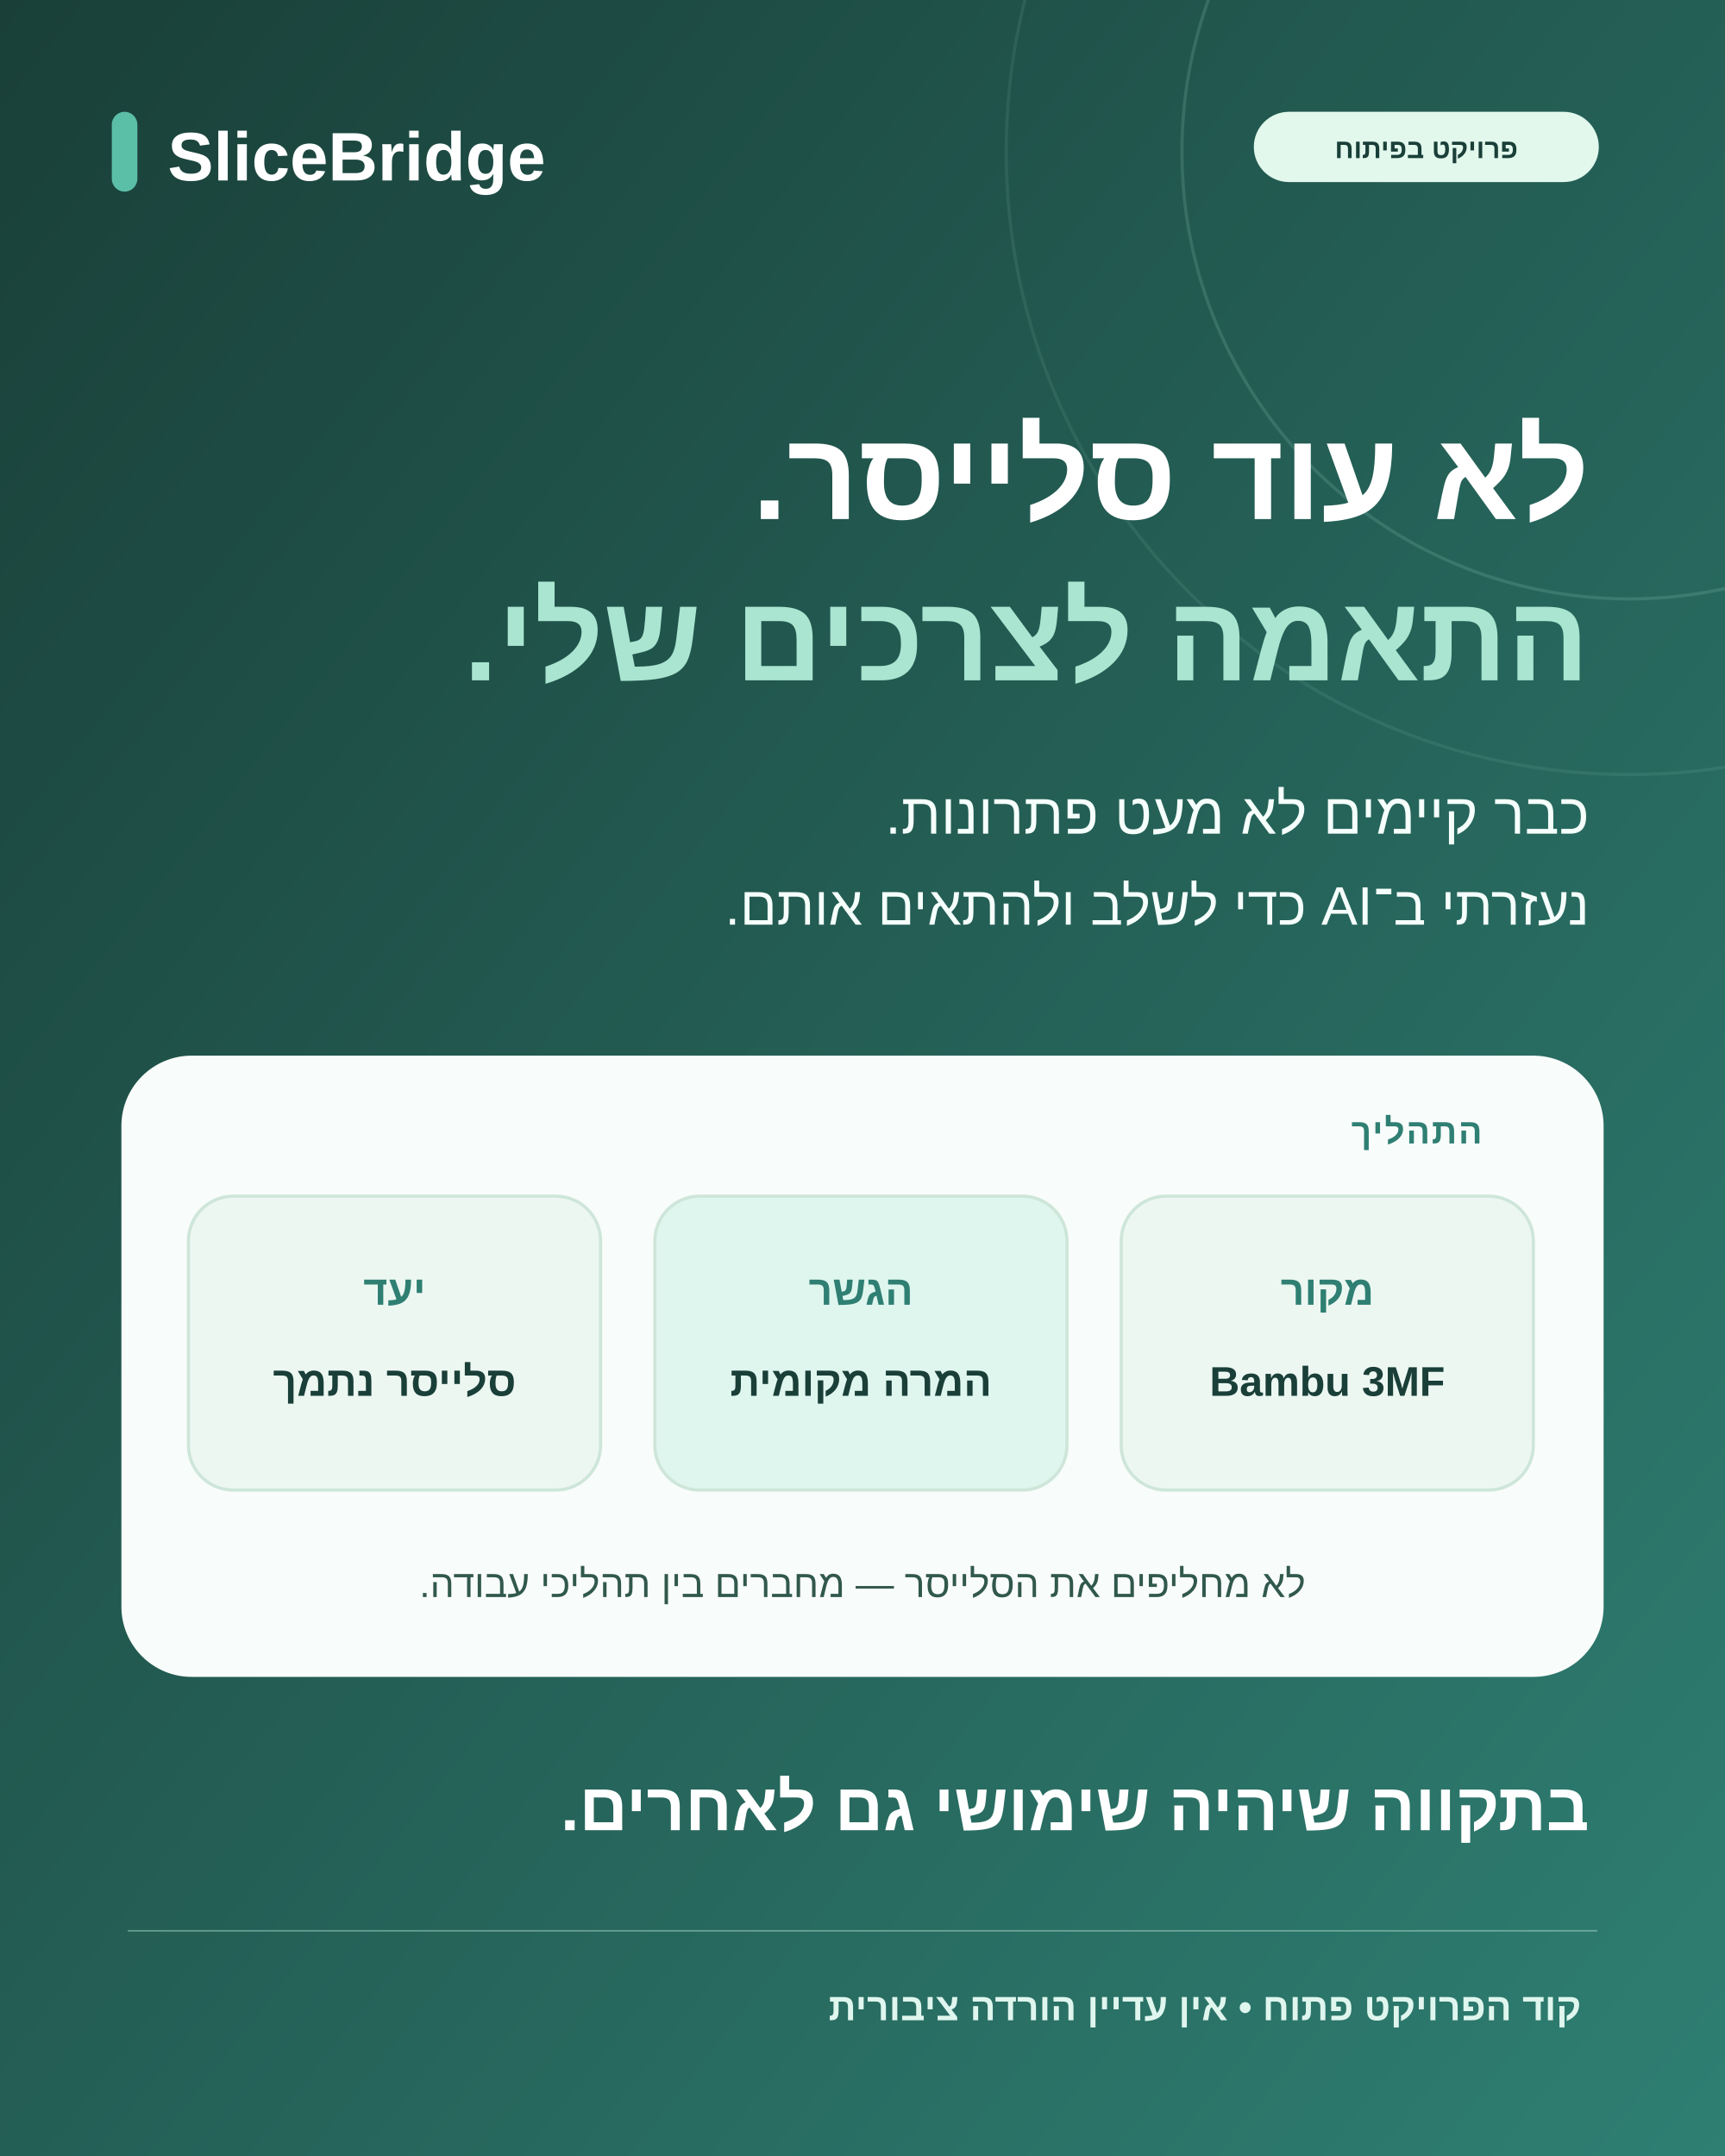
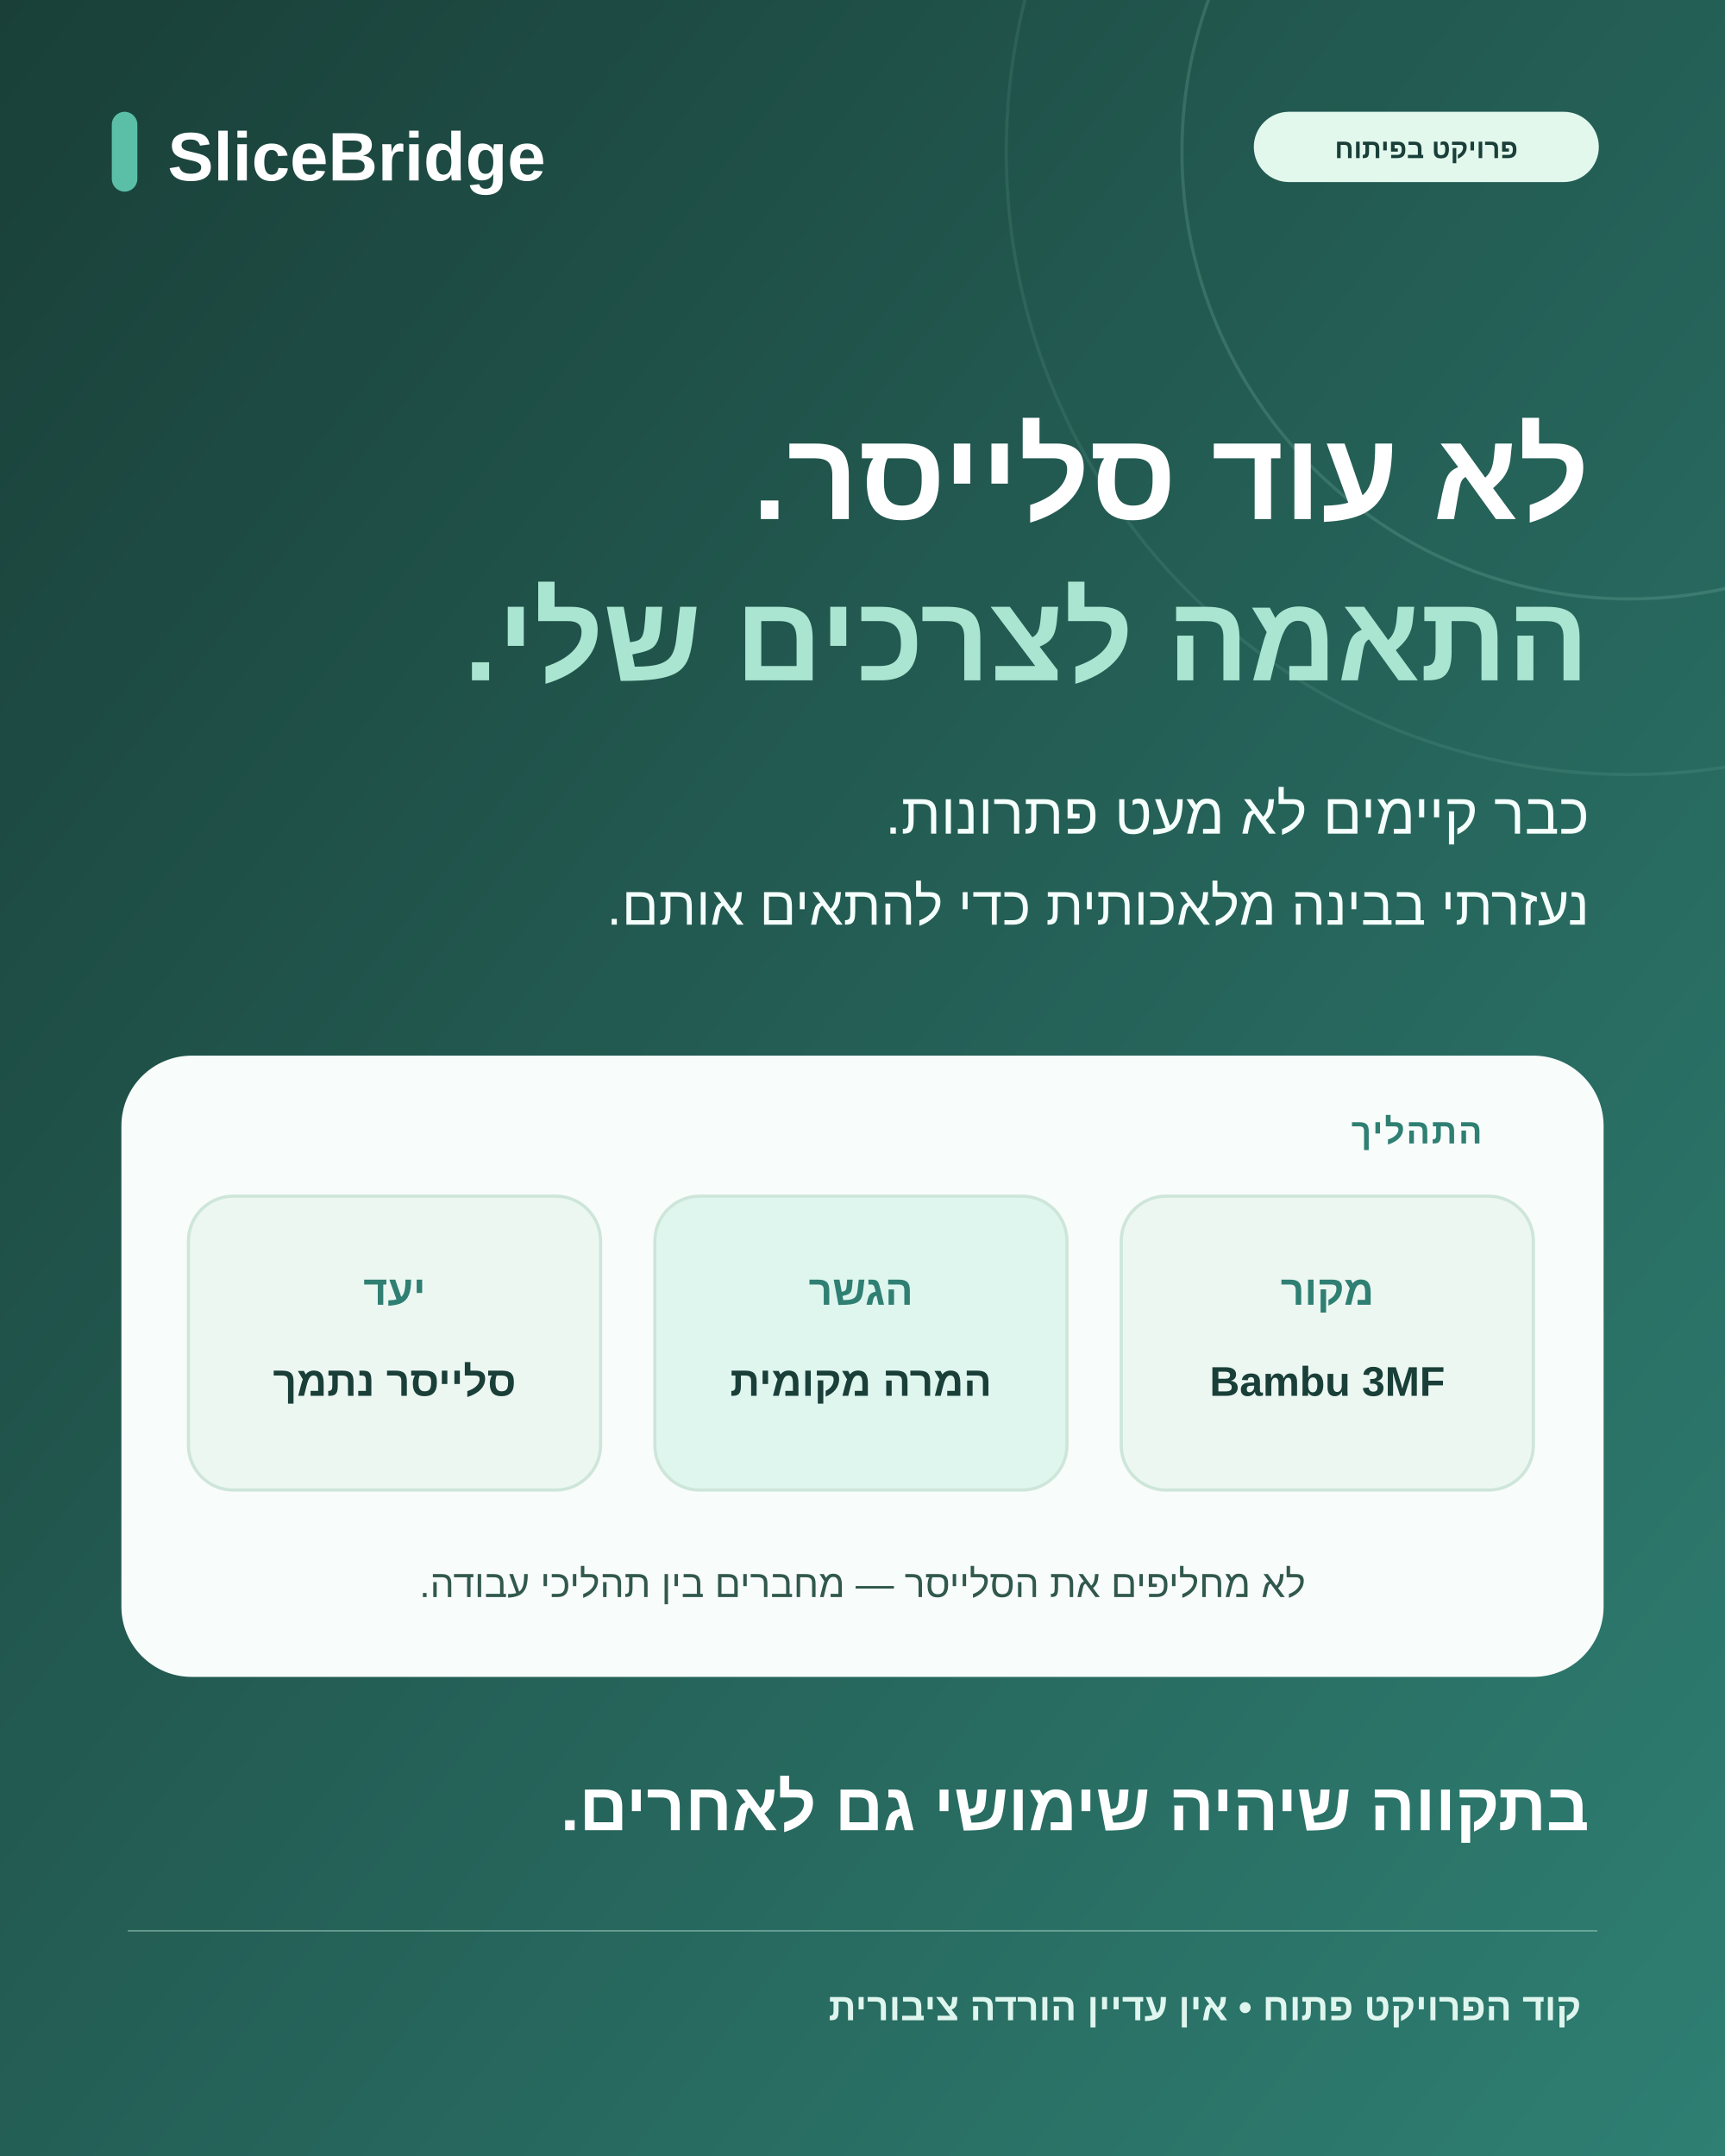
<svg xmlns="http://www.w3.org/2000/svg" width="1080" height="1350" viewBox="0 0 1080 1350" role="img" aria-labelledby="title desc">
  <defs>
    <linearGradient id="paper" x1="0" x2="1" y1="0" y2="1">
      <stop stop-color="#F8FCFA" />
      <stop offset="1" stop-color="#DFF6EE" />
    </linearGradient>
    <linearGradient id="dark" x1="0" x2="1" y1="0" y2="1">
      <stop stop-color="#193F38" />
      <stop offset="1" stop-color="#2F7F73" />
    </linearGradient>
  </defs>
  <rect width="1080" height="1350" fill="url(#dark)" />
  <circle cx="1020" cy="95" r="280" fill="none" stroke="#A9E5D0" stroke-opacity=".16" stroke-width="2" />
  <circle cx="1020" cy="95" r="390" fill="none" stroke="#A9E5D0" stroke-opacity=".1" stroke-width="2" />
  <rect x="70" y="70" width="16" height="50" rx="8" fill="#5BBFA8" />
  <text x="105" y="113" font-family="Arial, 'Noto Sans Hebrew', 'Segoe UI', sans-serif" font-size="43" font-weight="800" fill="#FFFFFF" text-anchor="start" direction="ltr">SliceBridge</text>
  <rect x="785" y="70" width="216" height="44" rx="22" fill="#E2F8ED" />
  <text x="893" y="99" font-family="Arial, 'Noto Sans Hebrew', 'Segoe UI', sans-serif" font-size="17" font-weight="700" fill="#193F38" text-anchor="middle" direction="ltr">פרויקט בפיתוח</text>
  <text x="995" y="325" font-family="Arial, 'Noto Sans Hebrew', 'Segoe UI', sans-serif" font-size="78" font-weight="800" fill="#FFFFFF" text-anchor="start" direction="rtl">לא עוד סלייסר.</text>
  <text x="995" y="426" font-family="Arial, 'Noto Sans Hebrew', 'Segoe UI', sans-serif" font-size="76" font-weight="800" fill="#A9E5D0" text-anchor="start" direction="rtl">התאמה לצרכים שלי.</text>
  <text x="995" y="522" font-family="Arial, 'Noto Sans Hebrew', 'Segoe UI', sans-serif" font-size="36" font-weight="500" fill="#F5FFFB" text-anchor="start" direction="rtl">כבר קיימים לא מעט פתרונות.</text>
-   <text x="995" y="579" font-family="Arial, 'Noto Sans Hebrew', 'Segoe UI', sans-serif" font-size="34" font-weight="500" fill="#F5FFFB" text-anchor="start" direction="rtl">נעזרתי ב־AI כדי לשלב ולהתאים אותם.</text>
+   <text x="995" y="579" font-family="Arial, 'Noto Sans Hebrew', 'Segoe UI', sans-serif" font-size="34" font-weight="500" fill="#F5FFFB" text-anchor="start" direction="rtl">נעזרתי בבינה מלאכותית כדי להתאים אותם.</text>
  <rect x="76" y="661" width="928" height="389" rx="44" fill="#F8FCFA" />
  <text x="928" y="716" font-family="Arial, 'Noto Sans Hebrew', 'Segoe UI', sans-serif" font-size="22" font-weight="800" fill="#2F7F73" text-anchor="start" direction="rtl" letter-spacing="1">התהליך</text>
  <rect x="118" y="749" width="258" height="184" rx="28" fill="#EDF7F2" stroke="#CEE6DA" stroke-width="2" />
  <text x="247" y="817" font-family="Arial, 'Noto Sans Hebrew', 'Segoe UI', sans-serif" font-size="26" font-weight="800" fill="#2F7F73" text-anchor="middle" direction="rtl">יעד</text>
  <text x="247" y="874" font-family="Arial, 'Noto Sans Hebrew', 'Segoe UI', sans-serif" font-size="26" font-weight="700" fill="#193F38" text-anchor="middle" direction="rtl">סלייסר נתמך</text>
  <rect x="410" y="749" width="258" height="184" rx="28" fill="#DFF6EE" stroke="#CEE6DA" stroke-width="2" />
  <text x="539" y="817" font-family="Arial, 'Noto Sans Hebrew', 'Segoe UI', sans-serif" font-size="26" font-weight="800" fill="#2F7F73" text-anchor="middle" direction="rtl">הגשר</text>
  <text x="539" y="874" font-family="Arial, 'Noto Sans Hebrew', 'Segoe UI', sans-serif" font-size="26" font-weight="700" fill="#193F38" text-anchor="middle" direction="rtl">המרה מקומית</text>
  <rect x="702" y="749" width="258" height="184" rx="28" fill="#EDF7F2" stroke="#CEE6DA" stroke-width="2" />
  <text x="831" y="817" font-family="Arial, 'Noto Sans Hebrew', 'Segoe UI', sans-serif" font-size="26" font-weight="800" fill="#2F7F73" text-anchor="middle" direction="rtl">מקור</text>
  <text x="831" y="874" font-family="Arial, 'Noto Sans Hebrew', 'Segoe UI', sans-serif" font-size="26" font-weight="700" fill="#193F38" text-anchor="middle" direction="rtl">Bambu 3MF</text>
  <text x="540" y="1000" font-family="Arial, 'Noto Sans Hebrew', 'Segoe UI', sans-serif" font-size="24" font-weight="500" fill="#31584D" text-anchor="middle" direction="rtl">לא מחליפים את הסלייסר — מחברים בין תהליכי עבודה.</text>
  <text x="995" y="1146" font-family="Arial, 'Noto Sans Hebrew', 'Segoe UI', sans-serif" font-size="42" font-weight="700" fill="#FFFFFF" text-anchor="start" direction="rtl">בתקווה שיהיה שימושי גם לאחרים.</text>
  <line x1="80" x2="1000" y1="1209" y2="1209" stroke="#B7E4D4" stroke-opacity=".45" />
  <text x="990" y="1265" font-family="Arial, 'Noto Sans Hebrew', 'Segoe UI', sans-serif" font-size="24" font-weight="700" fill="#DFF6EE" text-anchor="start" direction="rtl">קוד הפרויקט פתוח  •  אין עדיין הורדה ציבורית</text>
</svg>
